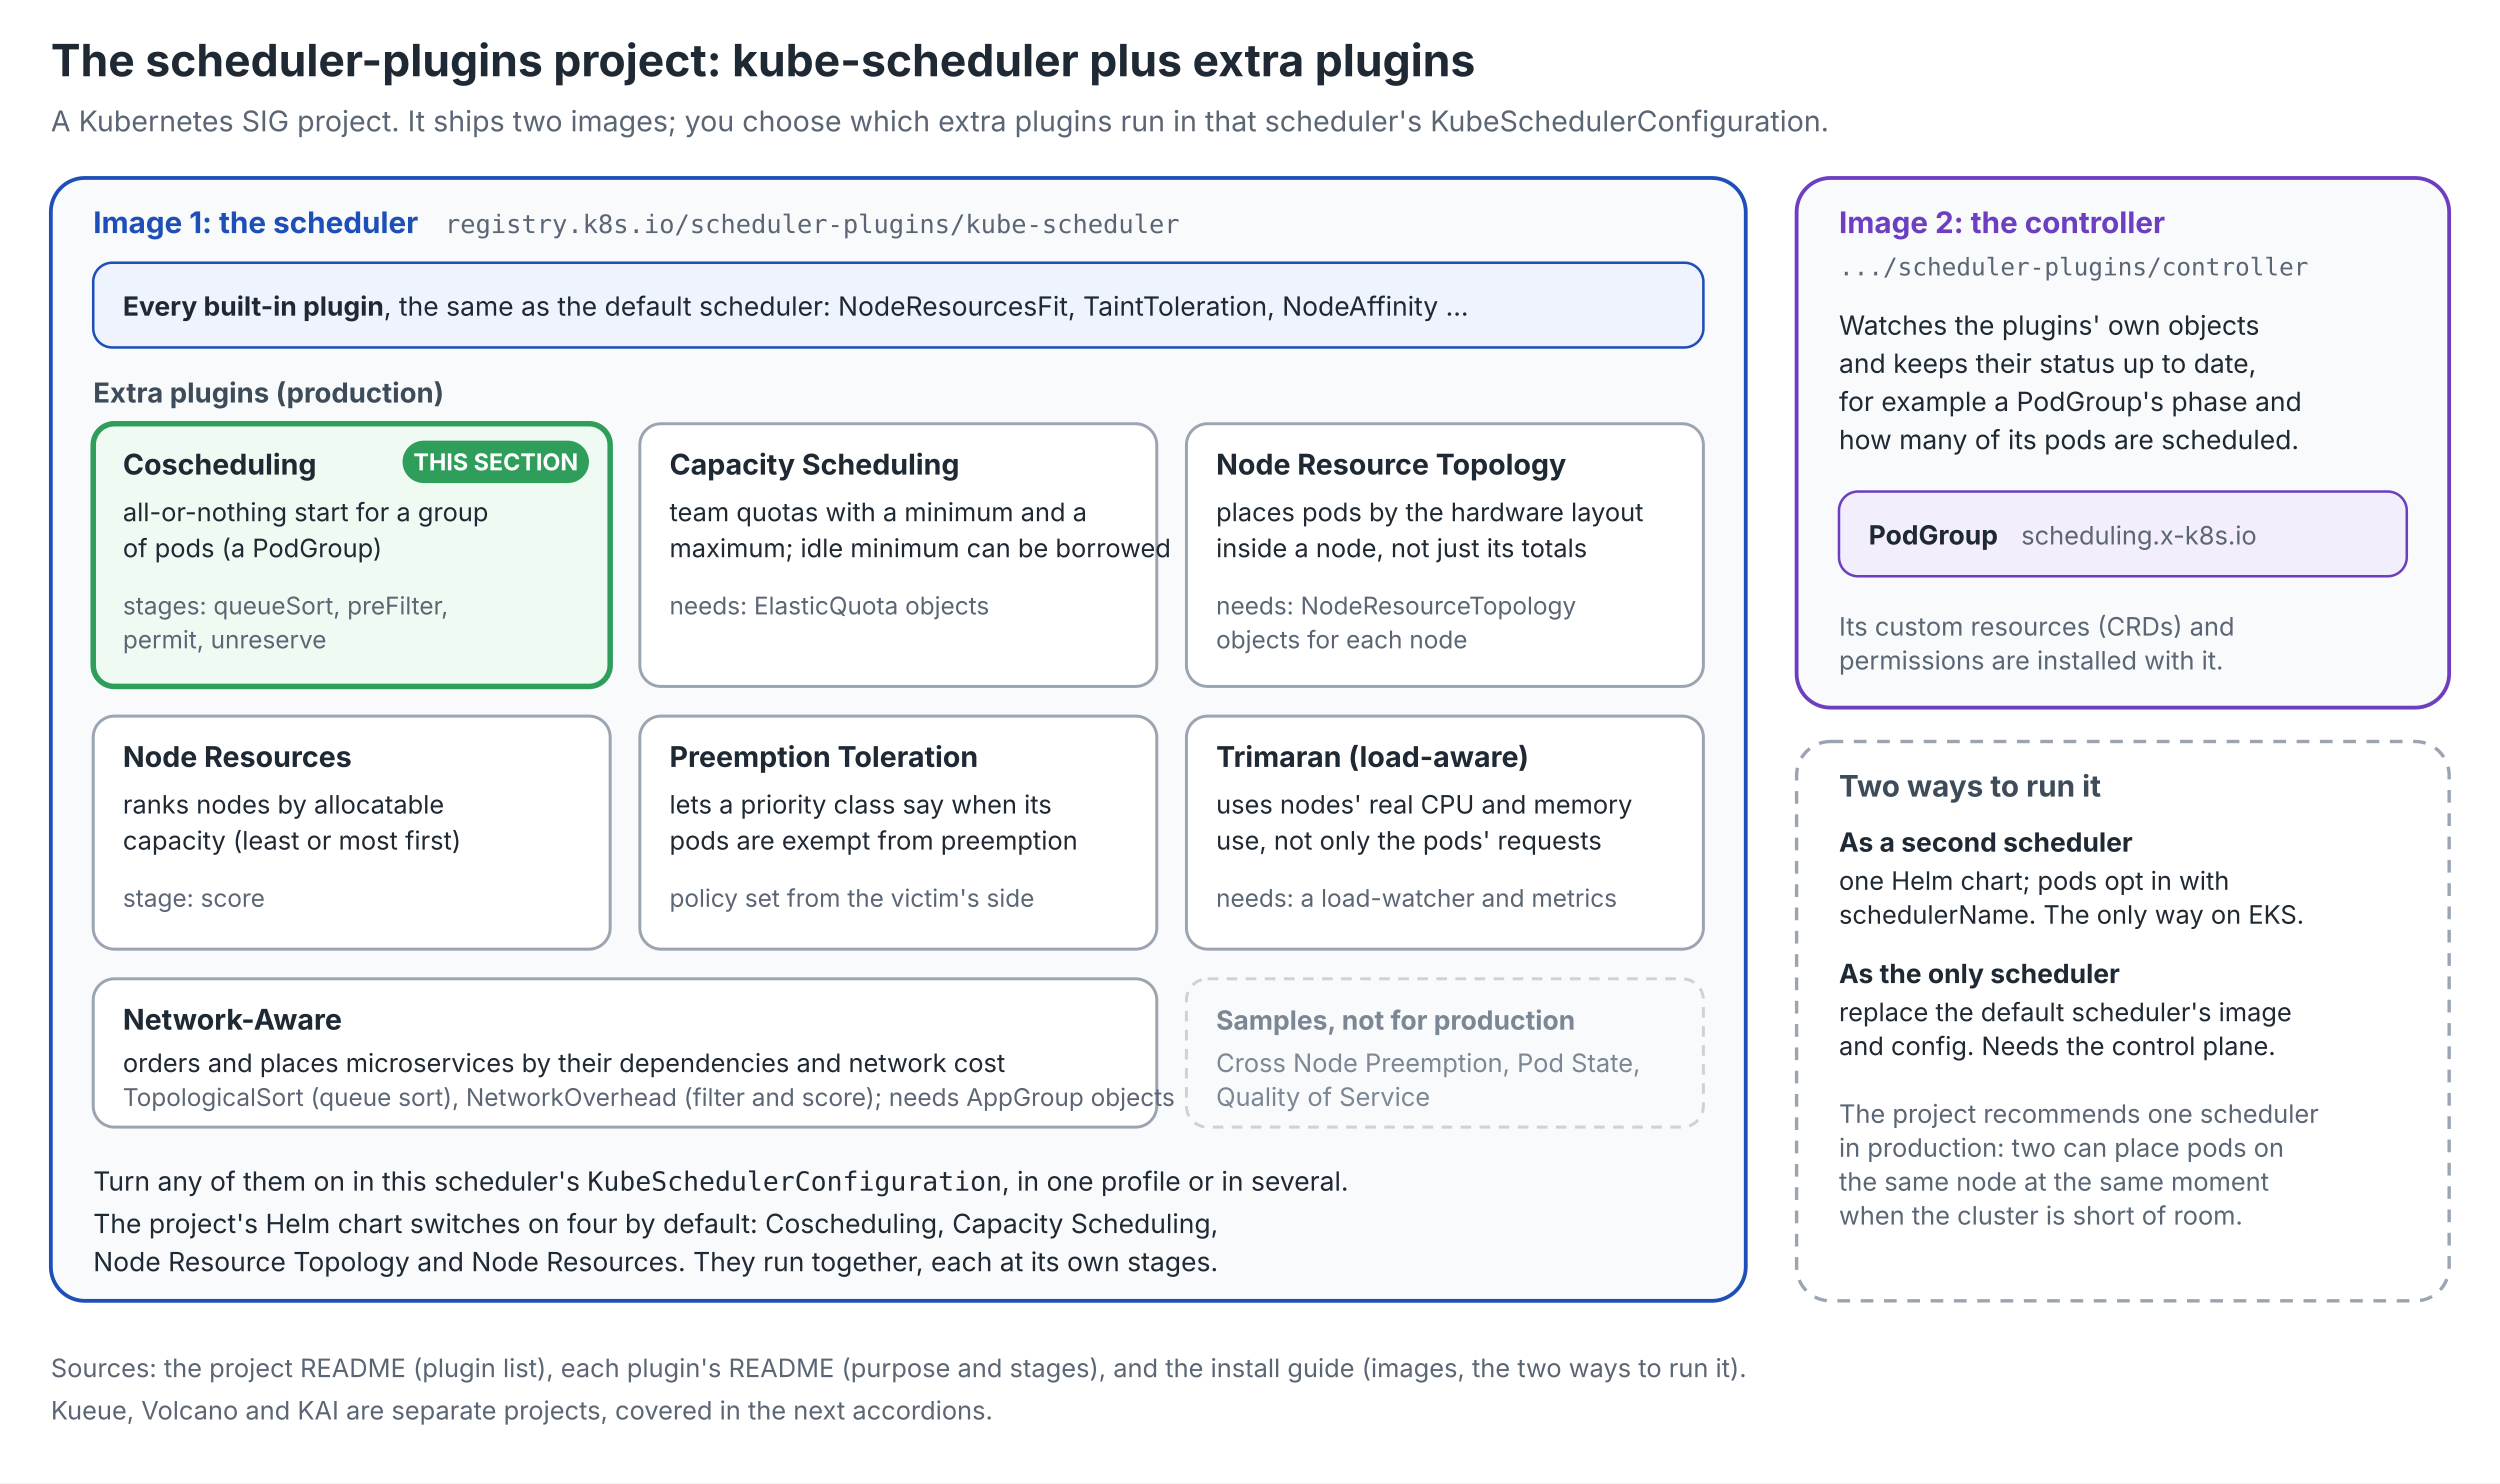
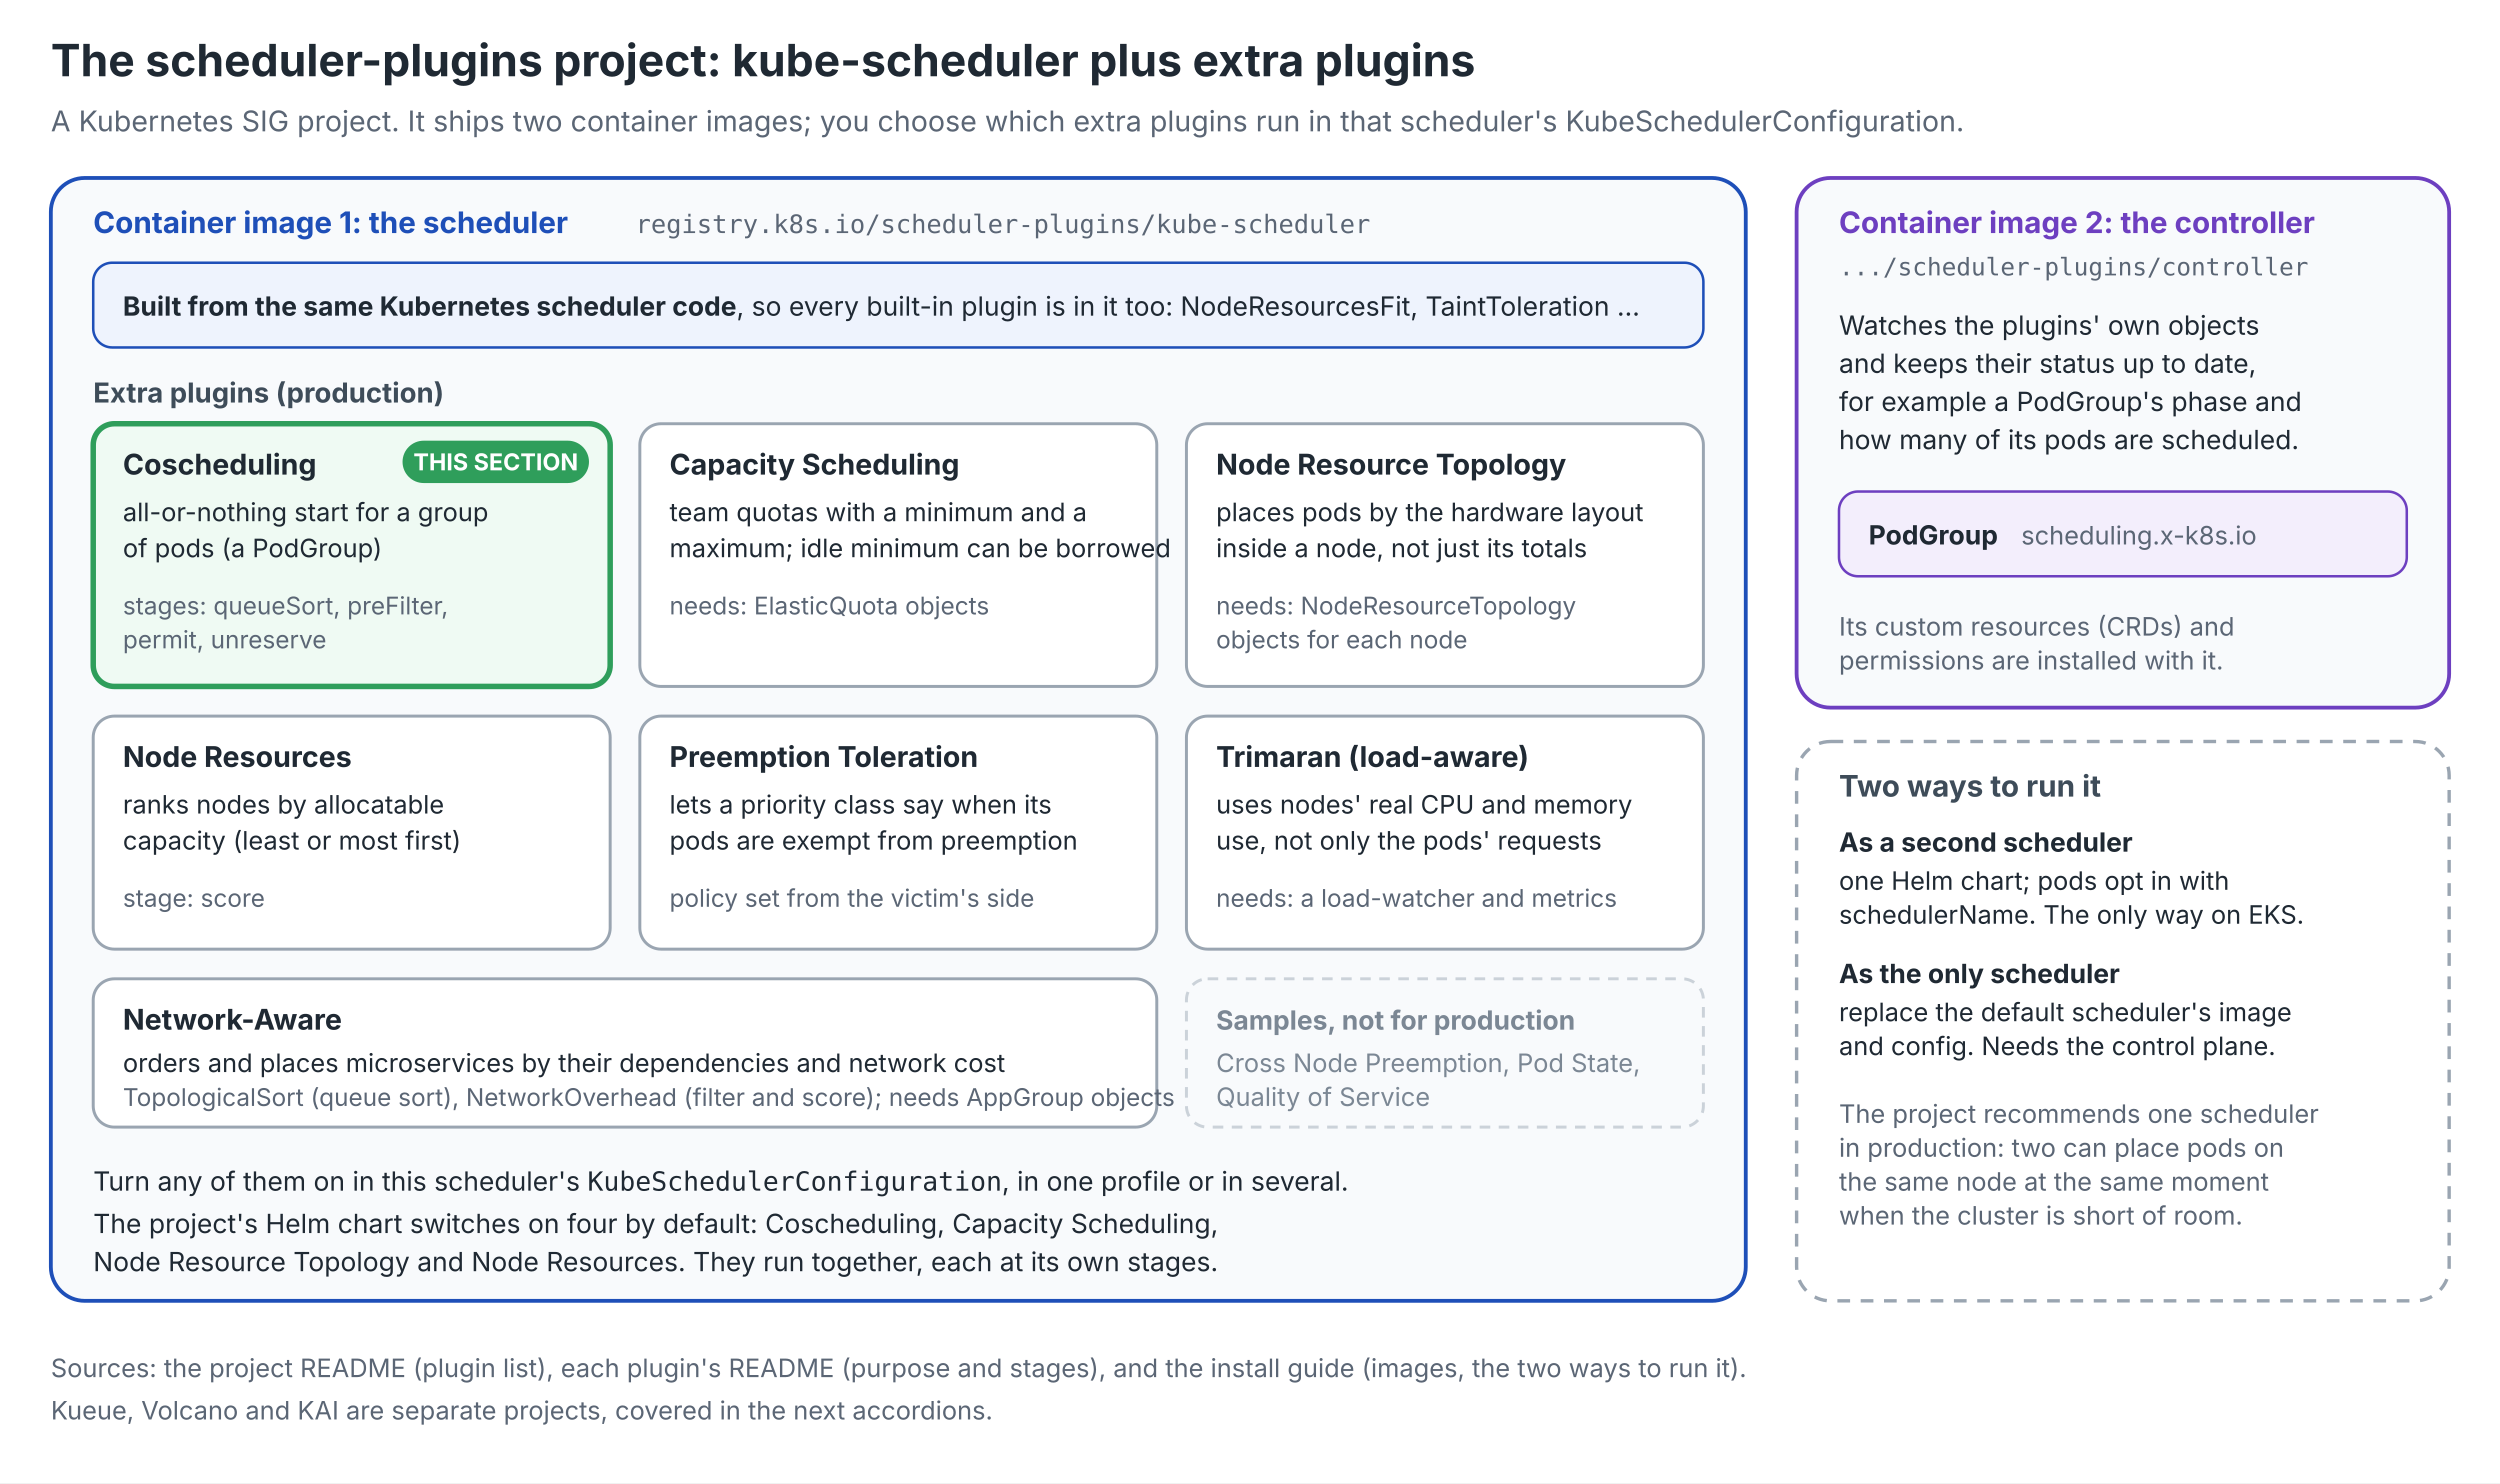
<svg xmlns="http://www.w3.org/2000/svg" viewBox="0 0 1180 700" width="1180" height="700" style="color-scheme: light">
  <rect width="100%" height="100%" fill="#ffffff" />
  <defs>
    <marker id="ar" viewBox="0 0 10 10" refX="9" refY="5" markerWidth="7" markerHeight="7" orient="auto-start-reverse">
      <path d="M0,0 L10,5 L0,10 z" fill="#5b6675" />
    </marker>
  </defs>
  <g font-family="Inter, Segoe UI, Helvetica, Arial, sans-serif">
    <text x="24" y="36" font-size="21" font-weight="700" fill="#1f2933">The scheduler-plugins project: kube-scheduler plus extra plugins</text>
-     <text x="24" y="62" font-size="13.5" fill="#5b6675">A Kubernetes SIG project. It ships two images; you choose which extra plugins run in that scheduler's KubeSchedulerConfiguration.</text>
+     <text x="24" y="62" font-size="13.5" fill="#5b6675">A Kubernetes SIG project. It ships two container images; you choose which extra plugins run in that scheduler's KubeSchedulerConfiguration.</text>
    <rect x="24" y="84" width="800" height="530" rx="16" fill="#f8fafc" stroke="#1e4fb8" stroke-width="1.8" />
-     <text x="44" y="110" font-size="14" font-weight="700" fill="#1e4fb8">Image 1: the scheduler</text>
-     <text x="210" y="110" font-size="12" fill="#5b6675" font-family="ui-monospace, SFMono-Regular, Menlo, monospace">registry.k8s.io/scheduler-plugins/kube-scheduler</text>
+     <text x="44" y="110" font-size="14" font-weight="700" fill="#1e4fb8">Container image 1: the scheduler</text>
+     <text x="300" y="110" font-size="12" fill="#5b6675" font-family="ui-monospace, SFMono-Regular, Menlo, monospace">registry.k8s.io/scheduler-plugins/kube-scheduler</text>
    <rect x="44" y="124" width="760" height="40" rx="9" fill="#eef3fd" stroke="#1e4fb8" stroke-width="1.2" />
    <text x="58" y="149" font-size="12.5" fill="#1f2933">
-       <tspan font-weight="700">Every built-in plugin</tspan>, the same as the default scheduler: NodeResourcesFit, TaintToleration, NodeAffinity ...</text>
+       <tspan font-weight="700">Built from the same Kubernetes scheduler code</tspan>, so every built-in plugin is in it too: NodeResourcesFit, TaintToleration ...</text>
    <text x="44" y="190" font-size="13" font-weight="700" fill="#3e4c59">Extra plugins (production)</text>
    <rect x="44" y="200" width="244" height="124" rx="10" fill="#effaf3" stroke="#2f9e5b" stroke-width="2.6" />
    <rect x="190" y="208" width="88" height="20" rx="10" fill="#2f9e5b" />
    <text x="234" y="222" font-size="11" font-weight="700" fill="#ffffff" text-anchor="middle">THIS SECTION</text>
    <text x="58" y="224" font-size="13.5" font-weight="700" fill="#1f2933">Coscheduling</text>
    <text x="58" y="246" font-size="12" fill="#1f2933">all-or-nothing start for a group</text>
    <text x="58" y="263" font-size="12" fill="#1f2933">of pods (a PodGroup)</text>
    <text x="58" y="290" font-size="11.5" fill="#5b6675">stages: queueSort, preFilter,</text>
    <text x="58" y="306" font-size="11.5" fill="#5b6675">permit, unreserve</text>
    <rect x="302" y="200" width="244" height="124" rx="10" fill="#ffffff" stroke="#9aa5b1" stroke-width="1.4" />
    <text x="316" y="224" font-size="13.5" font-weight="700" fill="#1f2933">Capacity Scheduling</text>
    <text x="316" y="246" font-size="12" fill="#1f2933">team quotas with a minimum and a</text>
    <text x="316" y="263" font-size="12" fill="#1f2933">maximum; idle minimum can be borrowed</text>
    <text x="316" y="290" font-size="11.5" fill="#5b6675">needs: ElasticQuota objects</text>
    <rect x="560" y="200" width="244" height="124" rx="10" fill="#ffffff" stroke="#9aa5b1" stroke-width="1.4" />
    <text x="574" y="224" font-size="13.5" font-weight="700" fill="#1f2933">Node Resource Topology</text>
    <text x="574" y="246" font-size="12" fill="#1f2933">places pods by the hardware layout</text>
    <text x="574" y="263" font-size="12" fill="#1f2933">inside a node, not just its totals</text>
    <text x="574" y="290" font-size="11.5" fill="#5b6675">needs: NodeResourceTopology</text>
    <text x="574" y="306" font-size="11.5" fill="#5b6675">objects for each node</text>
    <rect x="44" y="338" width="244" height="110" rx="10" fill="#ffffff" stroke="#9aa5b1" stroke-width="1.4" />
    <text x="58" y="362" font-size="13.5" font-weight="700" fill="#1f2933">Node Resources</text>
    <text x="58" y="384" font-size="12" fill="#1f2933">ranks nodes by allocatable</text>
    <text x="58" y="401" font-size="12" fill="#1f2933">capacity (least or most first)</text>
    <text x="58" y="428" font-size="11.5" fill="#5b6675">stage: score</text>
    <rect x="302" y="338" width="244" height="110" rx="10" fill="#ffffff" stroke="#9aa5b1" stroke-width="1.4" />
    <text x="316" y="362" font-size="13.5" font-weight="700" fill="#1f2933">Preemption Toleration</text>
    <text x="316" y="384" font-size="12" fill="#1f2933">lets a priority class say when its</text>
    <text x="316" y="401" font-size="12" fill="#1f2933">pods are exempt from preemption</text>
    <text x="316" y="428" font-size="11.5" fill="#5b6675">policy set from the victim's side</text>
    <rect x="560" y="338" width="244" height="110" rx="10" fill="#ffffff" stroke="#9aa5b1" stroke-width="1.4" />
    <text x="574" y="362" font-size="13.5" font-weight="700" fill="#1f2933">Trimaran (load-aware)</text>
    <text x="574" y="384" font-size="12" fill="#1f2933">uses nodes' real CPU and memory</text>
    <text x="574" y="401" font-size="12" fill="#1f2933">use, not only the pods' requests</text>
    <text x="574" y="428" font-size="11.5" fill="#5b6675">needs: a load-watcher and metrics</text>
    <rect x="44" y="462" width="502" height="70" rx="10" fill="#ffffff" stroke="#9aa5b1" stroke-width="1.4" />
    <text x="58" y="486" font-size="13.5" font-weight="700" fill="#1f2933">Network-Aware</text>
    <text x="58" y="506" font-size="12" fill="#1f2933">orders and places microservices by their dependencies and network cost</text>
    <text x="58" y="522" font-size="11.5" fill="#5b6675">TopologicalSort (queue sort), NetworkOverhead (filter and score); needs AppGroup objects</text>
    <rect x="560" y="462" width="244" height="70" rx="10" fill="#f8fafc" stroke="#cbd2d9" stroke-width="1.4" stroke-dasharray="5 4" />
    <text x="574" y="486" font-size="12.5" font-weight="700" fill="#7b8794">Samples, not for production</text>
    <text x="574" y="506" font-size="12" fill="#7b8794">Cross Node Preemption, Pod State,</text>
    <text x="574" y="522" font-size="12" fill="#7b8794">Quality of Service</text>
    <text x="44" y="562" font-size="12.5" fill="#1f2933">Turn any of them on in this scheduler's <tspan font-family="ui-monospace, SFMono-Regular, Menlo, monospace">KubeSchedulerConfiguration</tspan>, in one profile or in several.</text>
    <text x="44" y="582" font-size="12.5" fill="#1f2933">The project's Helm chart switches on four by default: Coscheduling, Capacity Scheduling,</text>
    <text x="44" y="600" font-size="12.5" fill="#1f2933">Node Resource Topology and Node Resources. They run together, each at its own stages.</text>
    <rect x="848" y="84" width="308" height="250" rx="16" fill="#f8fafc" stroke="#6d3fc0" stroke-width="1.8" />
-     <text x="868" y="110" font-size="14" font-weight="700" fill="#6d3fc0">Image 2: the controller</text>
+     <text x="868" y="110" font-size="14" font-weight="700" fill="#6d3fc0">Container image 2: the controller</text>
    <text x="868" y="130" font-size="11.5" fill="#5b6675" font-family="ui-monospace, SFMono-Regular, Menlo, monospace">.../scheduler-plugins/controller</text>
    <text x="868" y="158" font-size="12.5" fill="#1f2933">Watches the plugins' own objects</text>
    <text x="868" y="176" font-size="12.5" fill="#1f2933">and keeps their status up to date,</text>
    <text x="868" y="194" font-size="12.5" fill="#1f2933">for example a PodGroup's phase and</text>
    <text x="868" y="212" font-size="12.5" fill="#1f2933">how many of its pods are scheduled.</text>
    <rect x="868" y="232" width="268" height="40" rx="9" fill="#f3eefc" stroke="#6d3fc0" stroke-width="1.2" />
    <text x="882" y="257" font-size="12.5" font-weight="700" fill="#1f2933">PodGroup</text>
    <text x="954" y="257" font-size="12" fill="#5b6675">scheduling.x-k8s.io</text>
    <text x="868" y="300" font-size="12" fill="#5b6675">Its custom resources (CRDs) and</text>
    <text x="868" y="316" font-size="12" fill="#5b6675">permissions are installed with it.</text>
    <rect x="848" y="350" width="308" height="264" rx="16" fill="#ffffff" stroke="#9aa5b1" stroke-width="1.6" stroke-dasharray="6 5" />
    <text x="868" y="376" font-size="14" font-weight="700" fill="#3e4c59">Two ways to run it</text>
    <text x="868" y="402" font-size="12.5" font-weight="700" fill="#1f2933">As a second scheduler</text>
    <text x="868" y="420" font-size="12" fill="#1f2933">one Helm chart; pods opt in with</text>
    <text x="868" y="436" font-size="12" fill="#1f2933">schedulerName. The only way on EKS.</text>
    <text x="868" y="464" font-size="12.5" font-weight="700" fill="#1f2933">As the only scheduler</text>
    <text x="868" y="482" font-size="12" fill="#1f2933">replace the default scheduler's image</text>
    <text x="868" y="498" font-size="12" fill="#1f2933">and config. Needs the control plane.</text>
    <text x="868" y="530" font-size="12" fill="#5b6675">The project recommends one scheduler</text>
    <text x="868" y="546" font-size="12" fill="#5b6675">in production: two can place pods on</text>
    <text x="868" y="562" font-size="12" fill="#5b6675">the same node at the same moment</text>
    <text x="868" y="578" font-size="12" fill="#5b6675">when the cluster is short of room.</text>
    <text x="24" y="650" font-size="12" fill="#5b6675">Sources: the project README (plugin list), each plugin's README (purpose and stages), and the install guide (images, the two ways to run it).</text>
    <text x="24" y="670" font-size="12" fill="#5b6675">Kueue, Volcano and KAI are separate projects, covered in the next accordions.</text>
  </g>
</svg>
